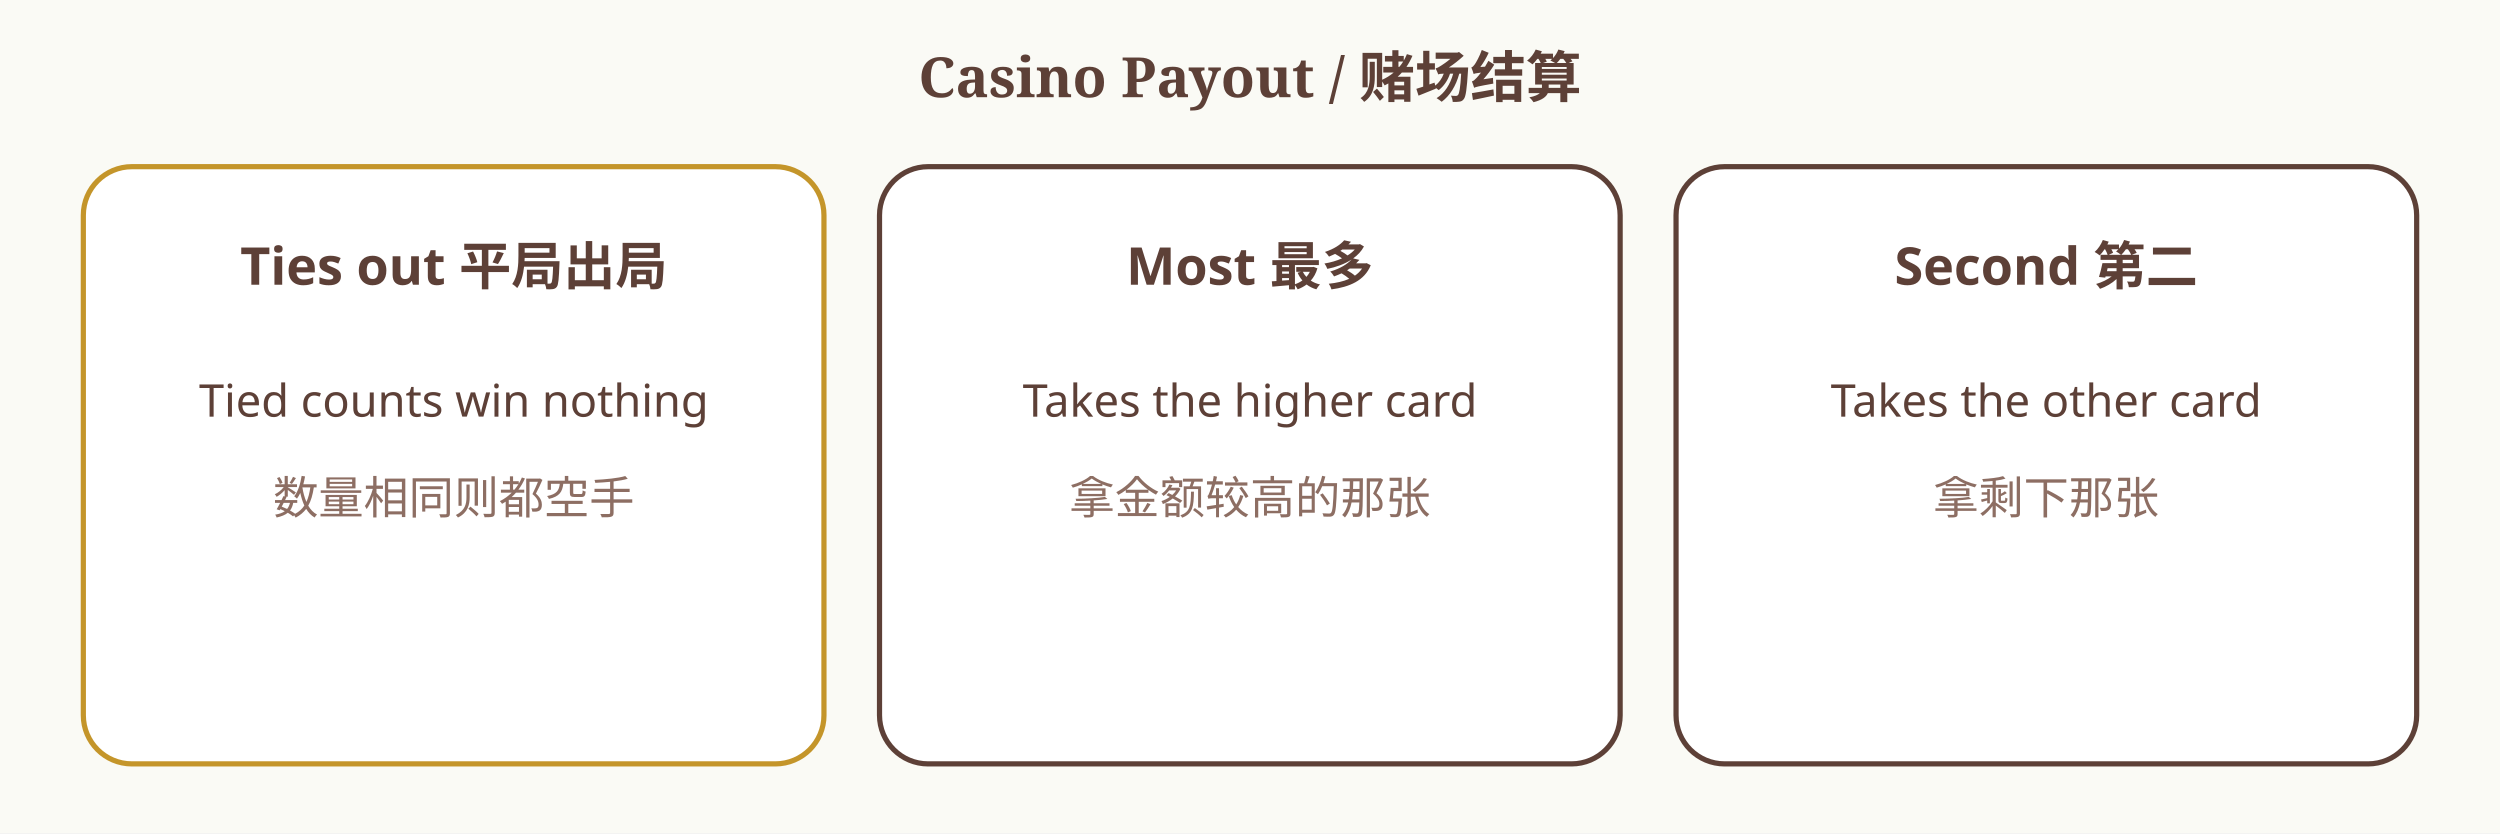
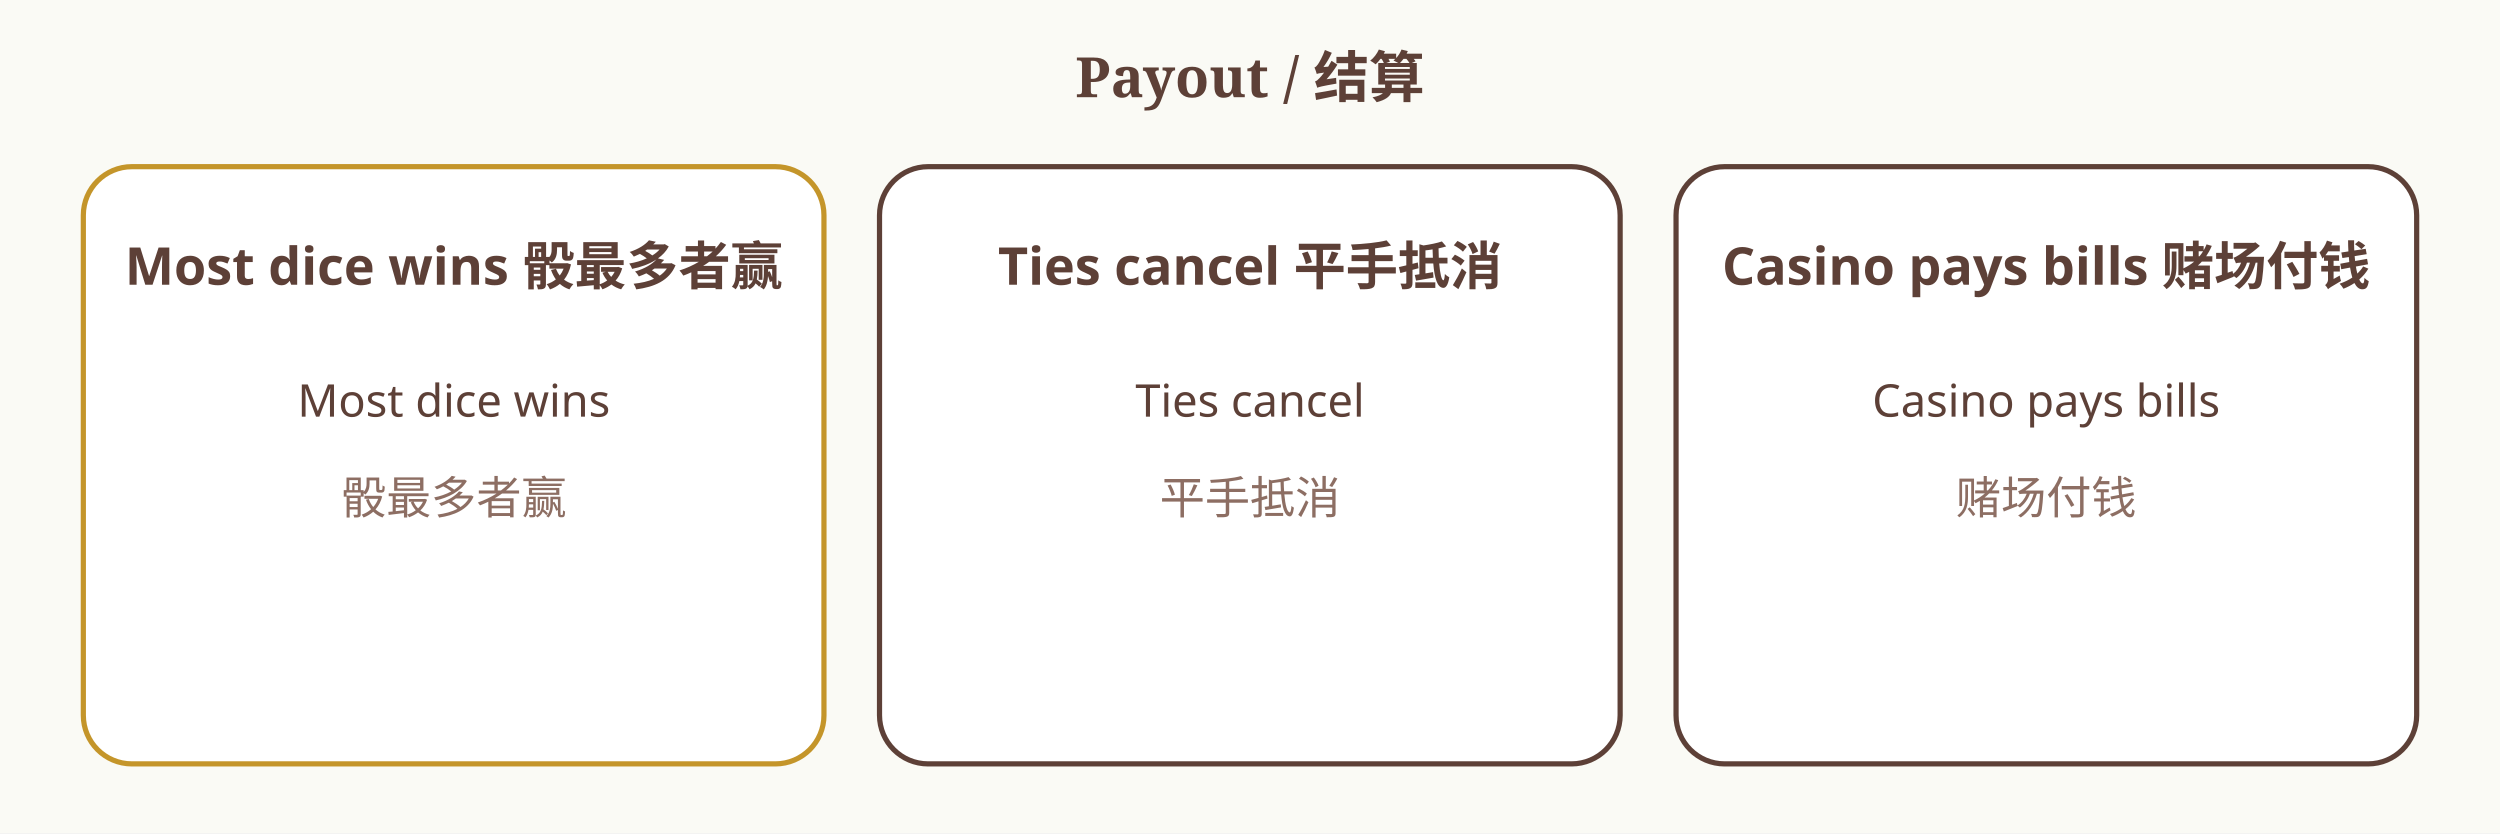
<svg xmlns="http://www.w3.org/2000/svg" viewBox="0 0 720 240" role="img">
  <rect width="720" height="240" fill="#FAFAF5" />
-   <text x="360" y="28" text-anchor="middle" font-family="Georgia, serif" font-size="16" fill="#5D4037" font-weight="700">Casino Payout / 赌场结算</text>
+   <text x="360" y="28" text-anchor="middle" font-family="Georgia, serif" font-size="16" fill="#5D4037" font-weight="700">Payout / 结算</text>
  <g font-family="'PingFang SC', 'Hiragino Sans GB', 'Microsoft YaHei', sans-serif" font-size="13" text-anchor="middle">
    <rect x="24.0" y="48" width="213.3" height="172" rx="14" fill="#fff" stroke="#C4952A" stroke-width="1.5" />
-     <text x="130.7" y="82" fill="#5D4037" font-weight="700" font-size="15">Ties out 平局出局</text>
-     <text x="130.7" y="120" fill="#5D4037">Tied counts win nothing</text>
-     <text x="130.7" y="148" fill="#8D6E63">数量相同则都空手</text>
+     <text x="130.7" y="82" fill="#5D4037" font-weight="700" font-size="15">Most dice wins 骰最多者赢</text>
+     <text x="130.7" y="120" fill="#5D4037">Most dice wins</text>
+     <text x="130.7" y="148" fill="#8D6E63">骰最多者赢</text>
    <rect x="253.3" y="48" width="213.3" height="172" rx="14" fill="#fff" stroke="#5D4037" stroke-width="1.5" />
-     <text x="360.0" y="82" fill="#5D4037" font-weight="700" font-size="15">Most 最多</text>
-     <text x="360.0" y="120" fill="#5D4037">Takes the higher card</text>
-     <text x="360.0" y="148" fill="#8D6E63">拿金额较高的那张</text>
+     <text x="360.0" y="82" fill="#5D4037" font-weight="700" font-size="15">Ties cancel 平手抵消</text>
+     <text x="360.0" y="120" fill="#5D4037">Ties cancel</text>
+     <text x="360.0" y="148" fill="#8D6E63">平手抵消</text>
    <rect x="482.7" y="48" width="213.3" height="172" rx="14" fill="#fff" stroke="#5D4037" stroke-width="1.5" />
-     <text x="589.3" y="82" fill="#5D4037" font-weight="700" font-size="15">Second 第二</text>
-     <text x="589.3" y="120" fill="#5D4037">Takes the other card</text>
-     <text x="589.3" y="148" fill="#8D6E63">拿剩下那张</text>
+     <text x="589.3" y="82" fill="#5D4037" font-weight="700" font-size="15">Casino pays bills 赌场付钱</text>
+     <text x="589.3" y="120" fill="#5D4037">Casino pays bills</text>
+     <text x="589.3" y="148" fill="#8D6E63">赌场付钱</text>
  </g>
</svg>
